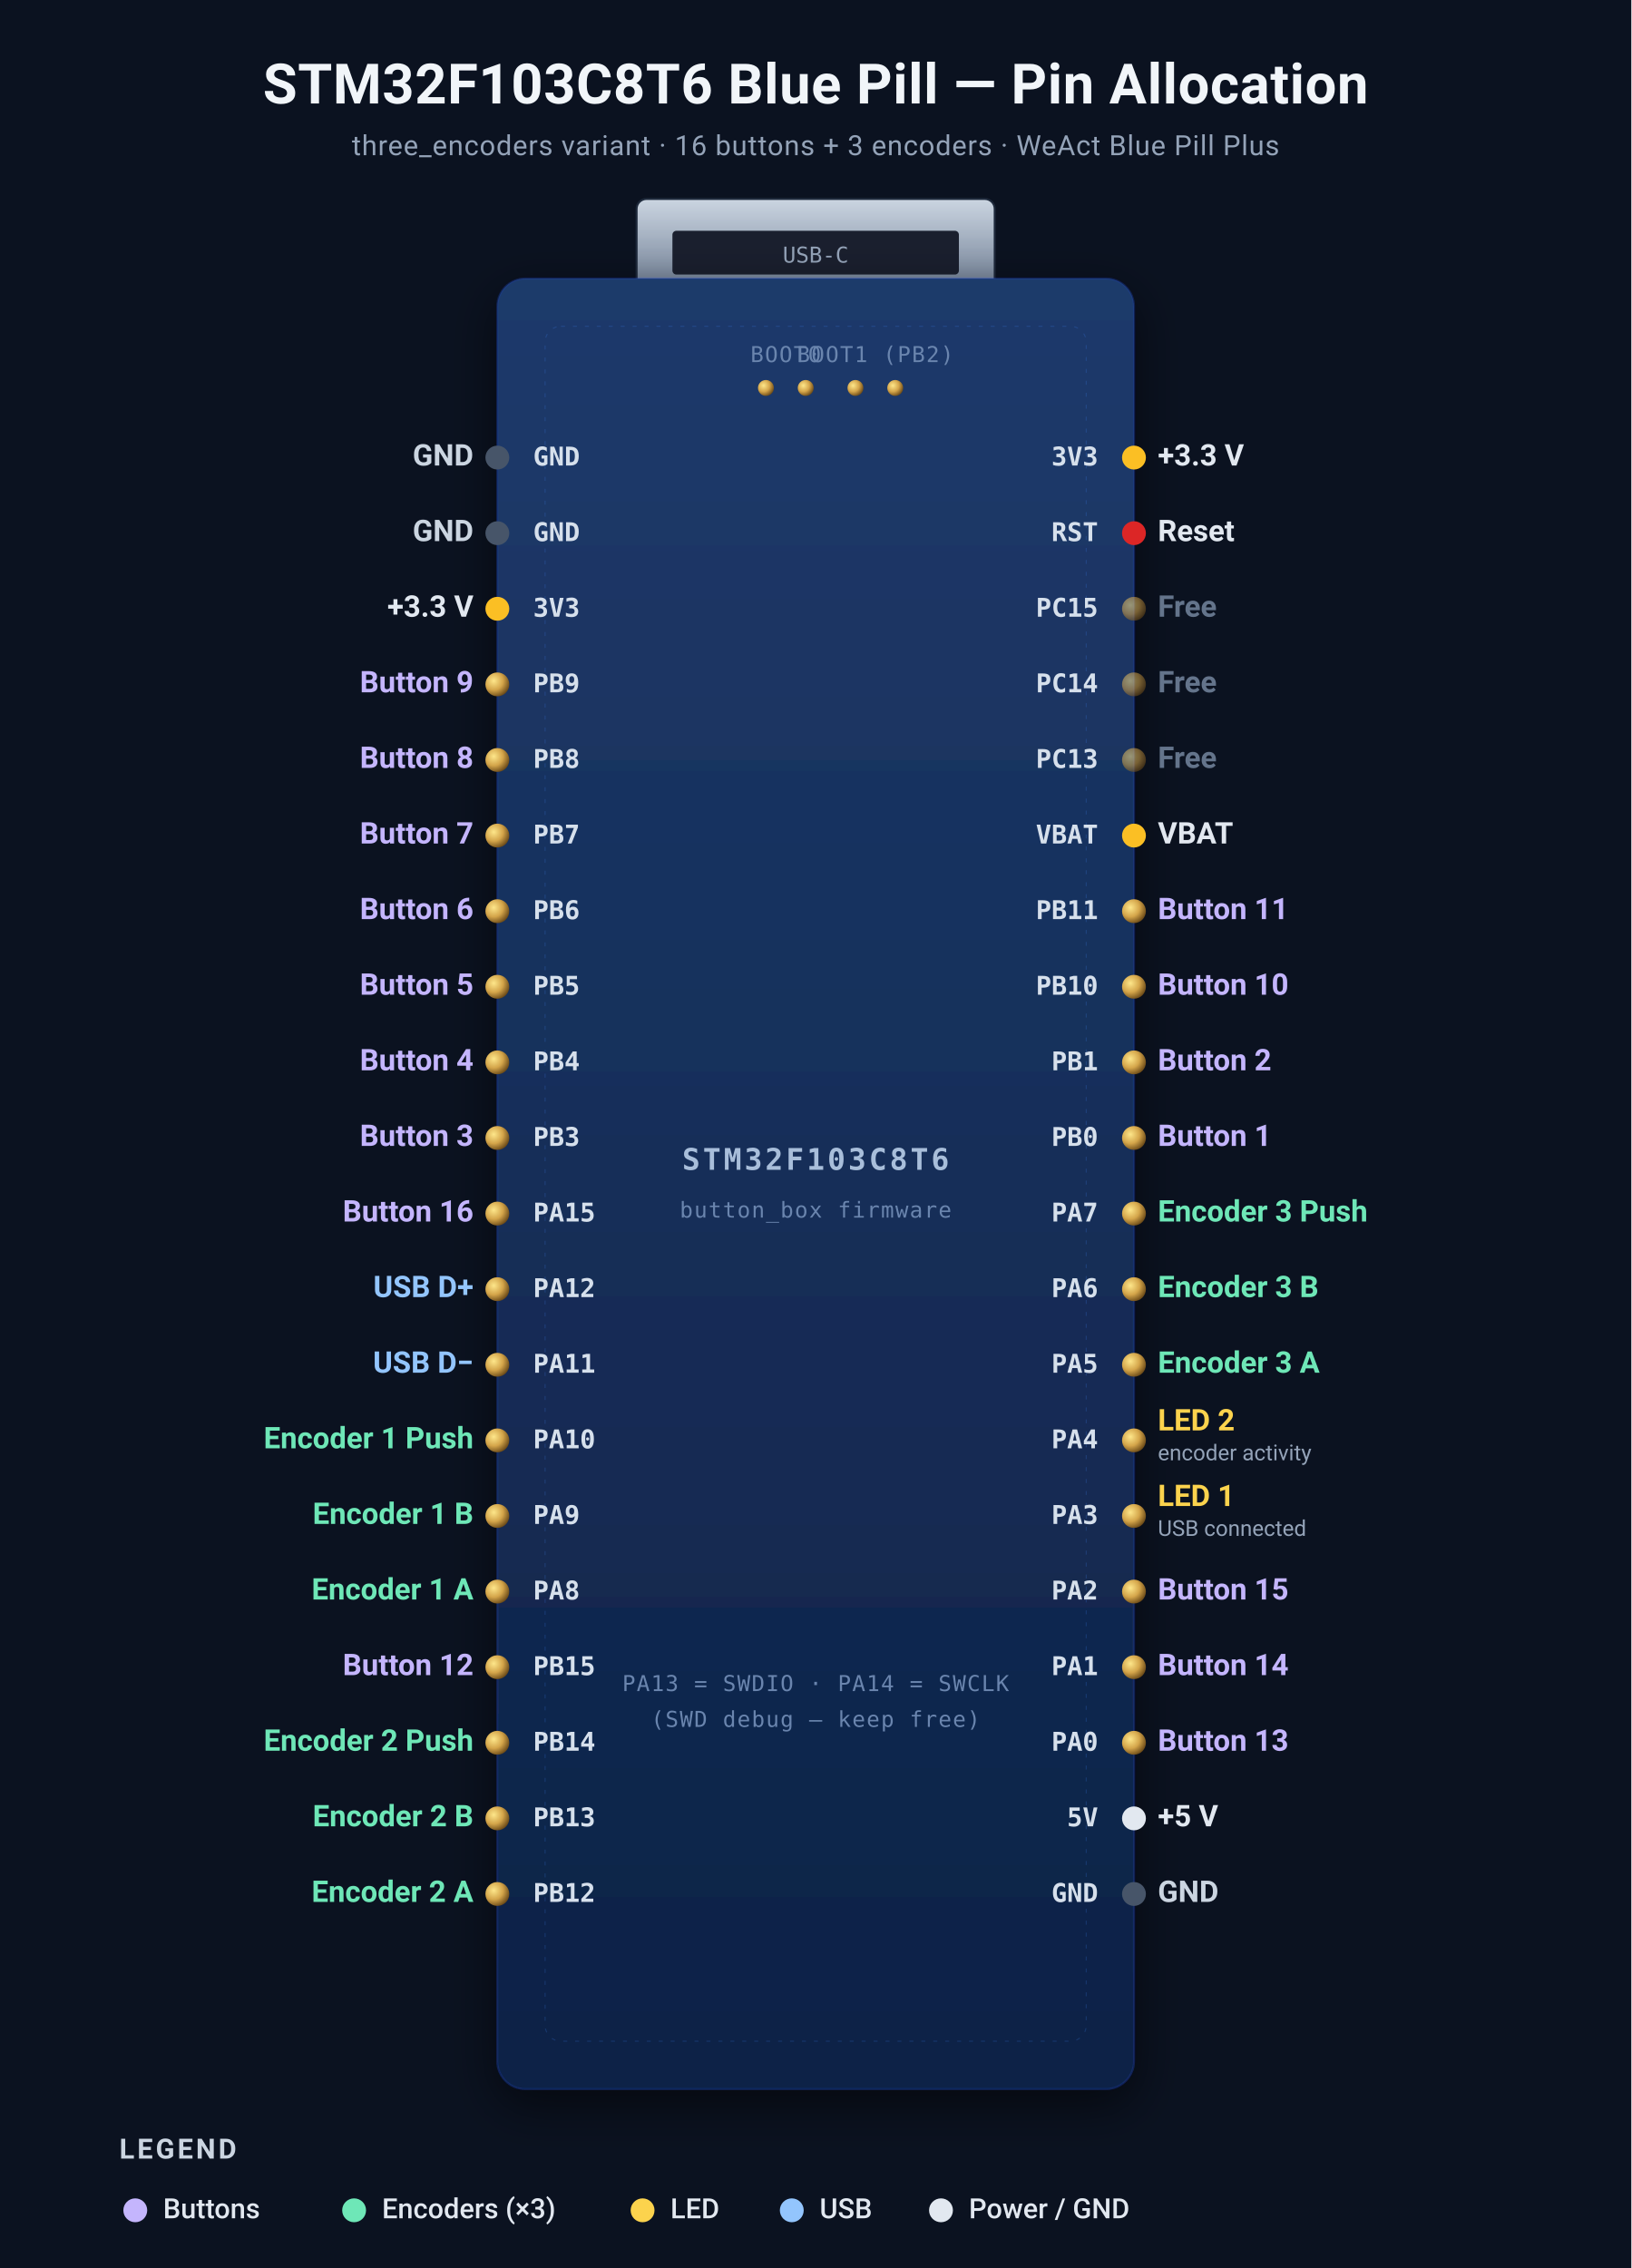
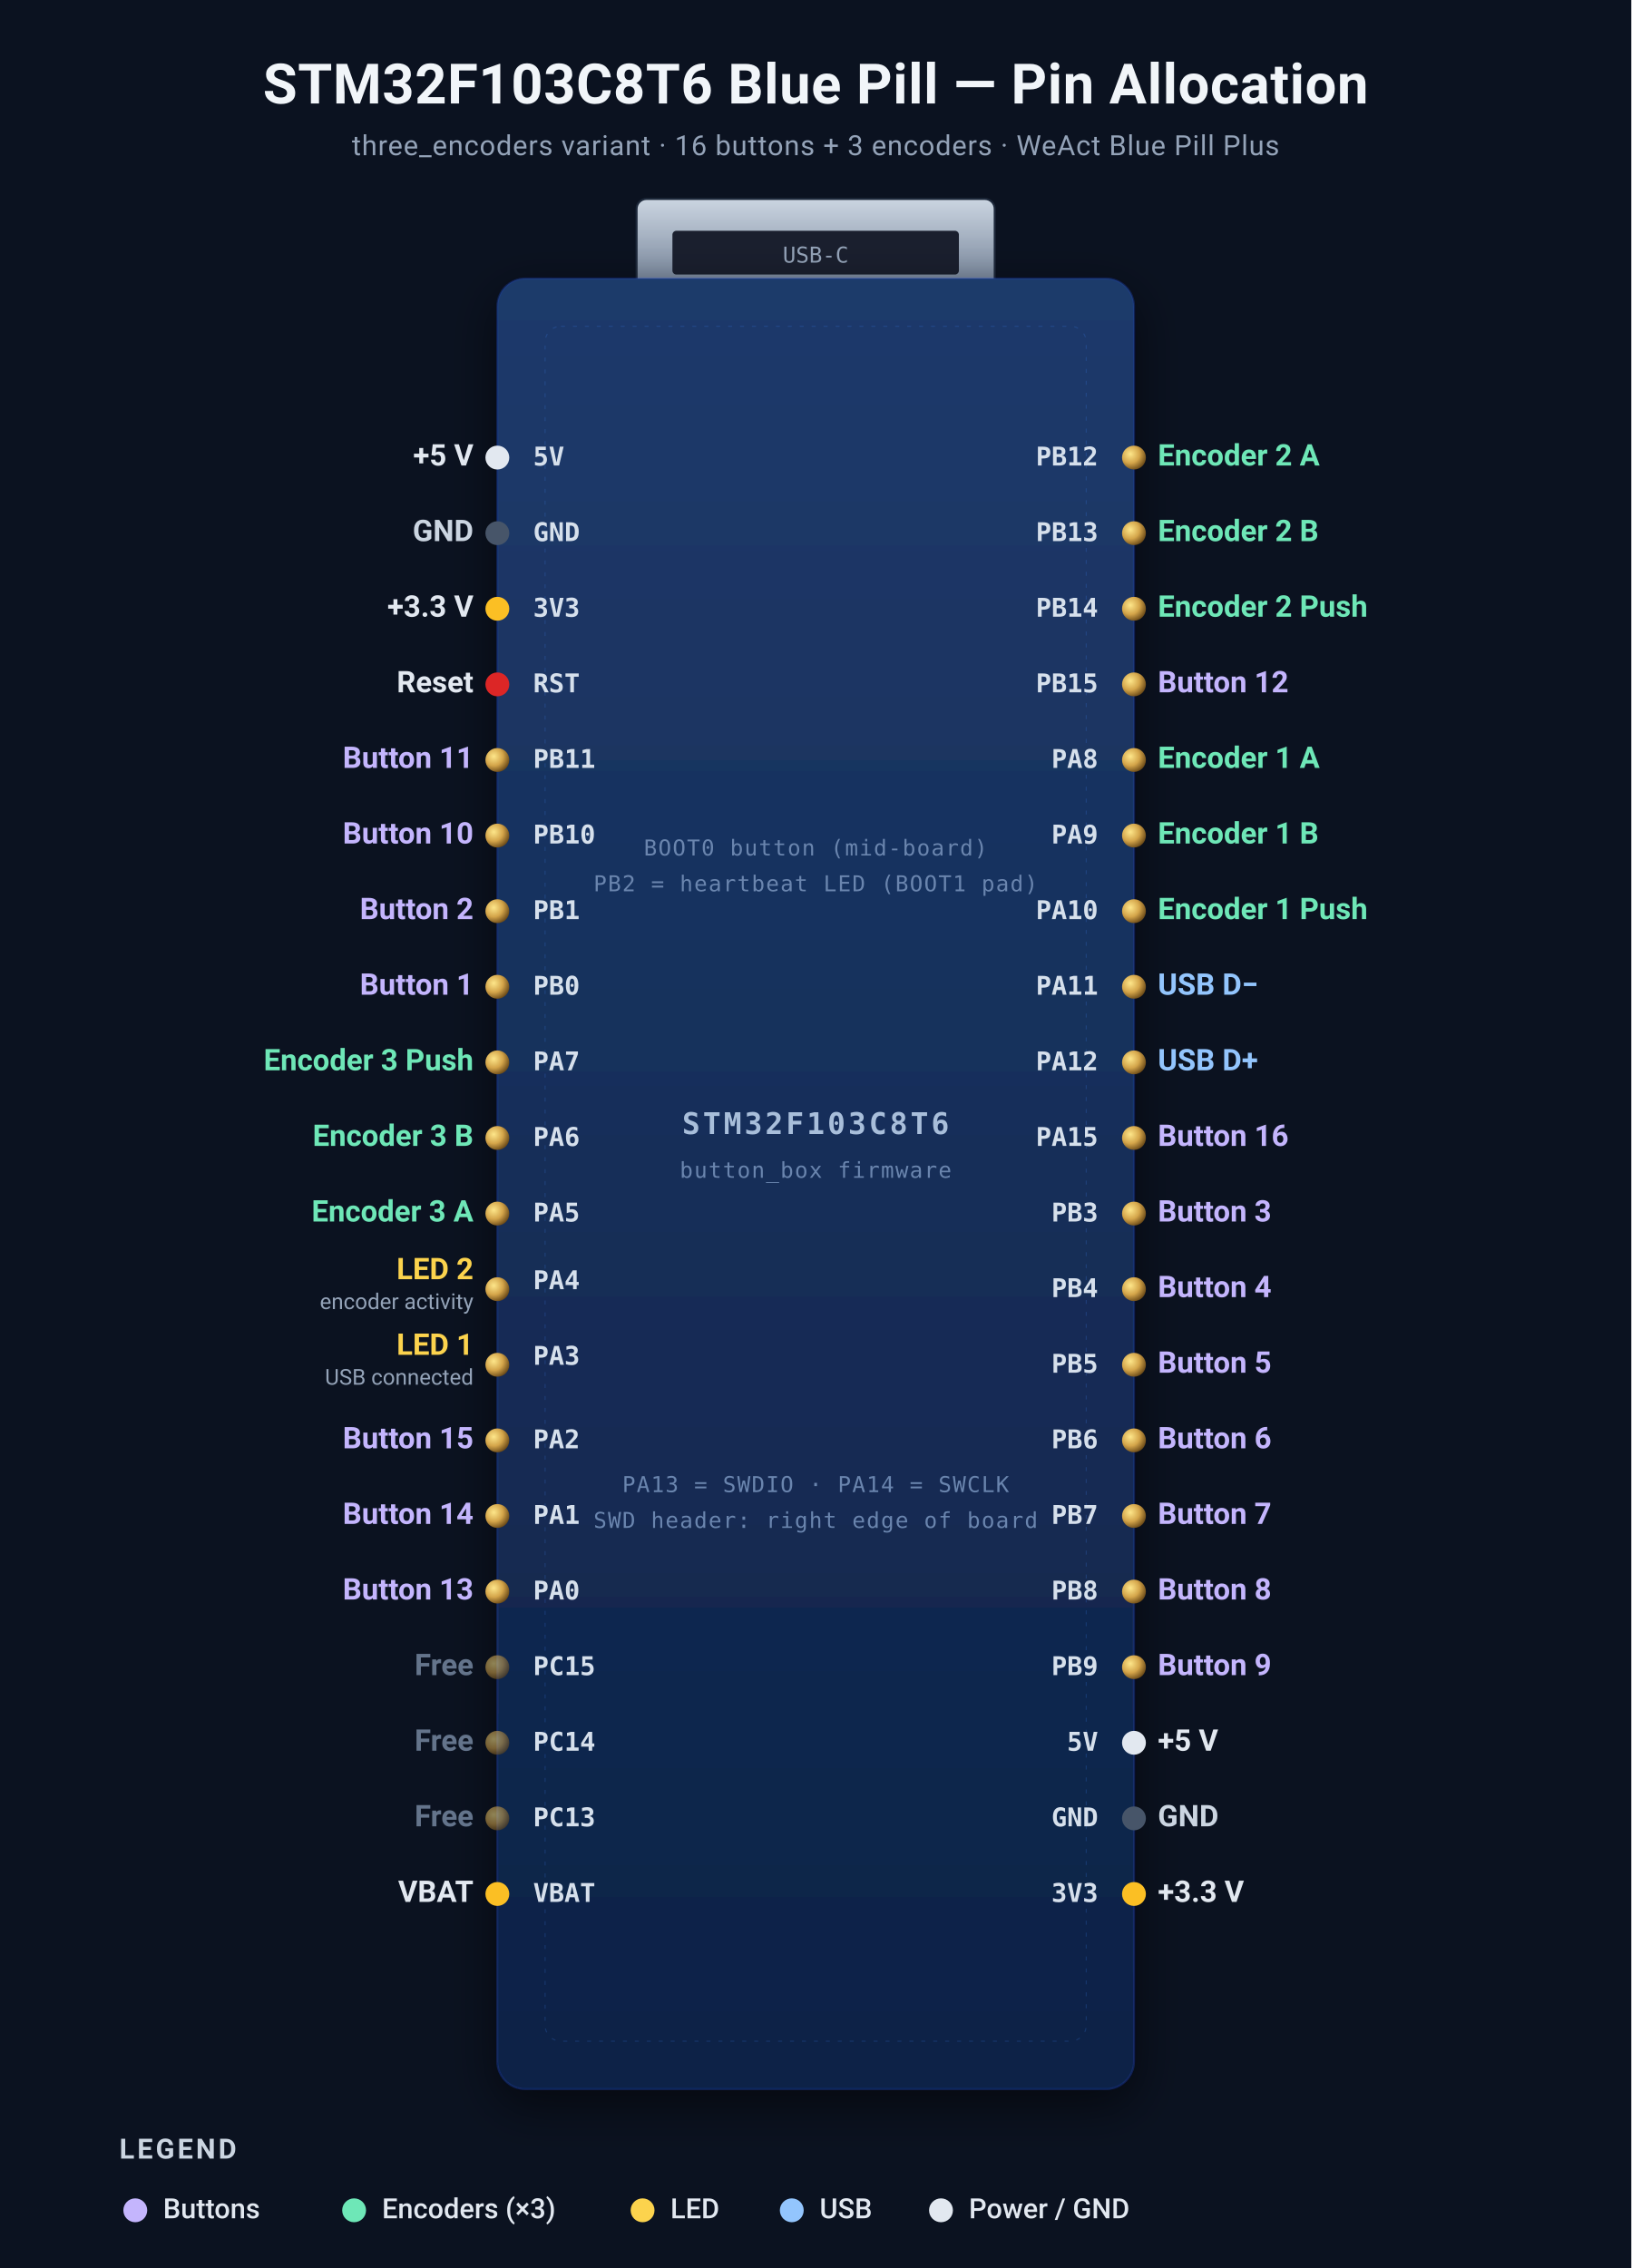
<svg xmlns="http://www.w3.org/2000/svg" viewBox="0 0 820 1140" font-family="-apple-system, BlinkMacSystemFont, 'Segoe UI', Roboto, sans-serif">
  <defs>
    <linearGradient id="pcb" x1="0" y1="0" x2="0" y2="1">
      <stop offset="0%" stop-color="#1e3a6b" />
      <stop offset="100%" stop-color="#0d2246" />
    </linearGradient>
    <linearGradient id="usb" x1="0" y1="0" x2="0" y2="1">
      <stop offset="0%" stop-color="#cbd5e1" />
      <stop offset="100%" stop-color="#64748b" />
    </linearGradient>
    <radialGradient id="pin" cx="0.35" cy="0.35" r="0.7">
      <stop offset="0%" stop-color="#fde68a" />
      <stop offset="55%" stop-color="#d4a54a" />
      <stop offset="100%" stop-color="#6b4a18" />
    </radialGradient>
    <filter id="boardShadow" x="-10%" y="-5%" width="120%" height="110%">
      <feDropShadow dx="0" dy="8" stdDeviation="12" flood-opacity="0.55" />
    </filter>
    <style>
      .title     { font-size: 28px; font-weight: 700; fill: #f1f5f9; letter-spacing: 0.3px; }
      .subtitle  { font-size: 14px; fill: #94a3b8; letter-spacing: 0.4px; }
      .chip      { font-size: 13px; font-weight: 600; fill: #d6e0ec;
                   font-family: ui-monospace, 'SF Mono', 'JetBrains Mono', Menlo, monospace; }
      .sig       { font-size: 15px; font-weight: 600; }
      .sig-sub   { font-size: 11px; fill: #94a3b8; font-weight: 400; }
      .legend    { font-size: 14px; fill: #e2e8f0; font-weight: 500; }
      .legend-h  { font-size: 14px; font-weight: 700; fill: #cbd5e1; letter-spacing: 1.4px; }
      .silk      { fill: #6a85ae; font-size: 11px; font-family: ui-monospace, monospace; letter-spacing: 0.6px; }
      .silk-mcu  { fill: #a8beda; font-size: 15px; font-family: ui-monospace, monospace; font-weight: 700; letter-spacing: 1.4px; }
      .btn   { fill: #c4b5fd; }
      .enc   { fill: #6ee7b7; }
      .led   { fill: #fcd34d; }
      .usb   { fill: #93c5fd; }
      .pwr   { fill: #e2e8f0; }
      .gnd   { fill: #cbd5e1; }
      .dim   { fill: #64748b; }
    </style>
  </defs>
  <rect width="820" height="1140" fill="#0b1220" />
  <text x="410" y="52" text-anchor="middle" class="title">STM32F103C8T6 Blue Pill — Pin Allocation</text>
  <text x="410" y="78" text-anchor="middle" class="subtitle">three_encoders variant · 16 buttons + 3 encoders · WeAct Blue Pill Plus</text>
  <rect x="320" y="100" width="180" height="52" rx="5" fill="url(#usb)" stroke="#1e293b" stroke-width="1" />
  <rect x="338" y="116" width="144" height="22" rx="2" fill="#1a1f2e" />
  <text x="410" y="132" text-anchor="middle" font-size="11" fill="#94a3b8" font-family="ui-monospace, monospace">USB-C</text>
  <rect x="250" y="140" width="320" height="910" rx="14" fill="url(#pcb)" filter="url(#boardShadow)" stroke="#1e40af" stroke-opacity="0.3" stroke-width="1" />
  <rect x="274" y="164" width="272" height="862" rx="8" fill="none" stroke="#3b82f6" stroke-width="0.5" stroke-dasharray="2,4" opacity="0.22" />
-   <text x="410" y="588" text-anchor="middle" class="silk-mcu">STM32F103C8T6</text>
-   <text x="410" y="612" text-anchor="middle" class="silk">button_box firmware</text>
-   <g font-family="ui-monospace, monospace">
-     <circle cx="385" cy="195" r="4" fill="url(#pin)" />
-     <circle cx="405" cy="195" r="4" fill="url(#pin)" />
-     <text x="395" y="182" text-anchor="middle" class="silk">BOOT0</text>
-     <circle cx="430" cy="195" r="4" fill="url(#pin)" />
-     <circle cx="450" cy="195" r="4" fill="url(#pin)" />
-     <text x="440" y="182" text-anchor="middle" class="silk" fill="#fca5a5">BOOT1 (PB2)</text>
-   </g>
-   <text x="410" y="850" text-anchor="middle" class="silk" fill="#fca5a5">PA13 = SWDIO · PA14 = SWCLK</text>
-   <text x="410" y="868" text-anchor="middle" class="silk" fill="#7c8ba3">(SWD debug — keep free)</text>
+   <text x="410" y="570" text-anchor="middle" class="silk-mcu">STM32F103C8T6</text>
+   <text x="410" y="592" text-anchor="middle" class="silk">button_box firmware</text>
+   <text x="410" y="430" text-anchor="middle" class="silk">BOOT0 button (mid-board)</text>
+   <text x="410" y="448" text-anchor="middle" class="silk" fill="#fca5a5">PB2 = heartbeat LED (BOOT1 pad)</text>
+   <text x="410" y="750" text-anchor="middle" class="silk" fill="#fca5a5">PA13 = SWDIO · PA14 = SWCLK</text>
+   <text x="410" y="768" text-anchor="middle" class="silk" fill="#7c8ba3">SWD header: right edge of board</text>
  <g>
-     <circle cx="250" cy="230" r="6" fill="#475569" />
-     <text x="268" y="234" class="chip">GND</text>
-     <text x="238" y="234" text-anchor="end" class="sig gnd">GND</text>
+     <circle cx="250" cy="230" r="6" fill="#e2e8f0" />
+     <text x="268" y="234" class="chip">5V</text>
+     <text x="238" y="234" text-anchor="end" class="sig pwr">+5 V</text>
    <circle cx="250" cy="268" r="6" fill="#475569" />
    <text x="268" y="272" class="chip">GND</text>
    <text x="238" y="272" text-anchor="end" class="sig gnd">GND</text>
    <circle cx="250" cy="306" r="6" fill="#fbbf24" />
    <text x="268" y="310" class="chip">3V3</text>
    <text x="238" y="310" text-anchor="end" class="sig pwr">+3.3 V</text>
-     <circle cx="250" cy="344" r="6" fill="url(#pin)" />
-     <text x="268" y="348" class="chip">PB9</text>
-     <text x="238" y="348" text-anchor="end" class="sig btn">Button 9</text>
+     <circle cx="250" cy="344" r="6" fill="#dc2626" />
+     <text x="268" y="348" class="chip">RST</text>
+     <text x="238" y="348" text-anchor="end" class="sig pwr">Reset</text>
    <circle cx="250" cy="382" r="6" fill="url(#pin)" />
-     <text x="268" y="386" class="chip">PB8</text>
-     <text x="238" y="386" text-anchor="end" class="sig btn">Button 8</text>
+     <text x="268" y="386" class="chip">PB11</text>
+     <text x="238" y="386" text-anchor="end" class="sig btn">Button 11</text>
    <circle cx="250" cy="420" r="6" fill="url(#pin)" />
-     <text x="268" y="424" class="chip">PB7</text>
-     <text x="238" y="424" text-anchor="end" class="sig btn">Button 7</text>
+     <text x="268" y="424" class="chip">PB10</text>
+     <text x="238" y="424" text-anchor="end" class="sig btn">Button 10</text>
    <circle cx="250" cy="458" r="6" fill="url(#pin)" />
-     <text x="268" y="462" class="chip">PB6</text>
-     <text x="238" y="462" text-anchor="end" class="sig btn">Button 6</text>
+     <text x="268" y="462" class="chip">PB1</text>
+     <text x="238" y="462" text-anchor="end" class="sig btn">Button 2</text>
    <circle cx="250" cy="496" r="6" fill="url(#pin)" />
-     <text x="268" y="500" class="chip">PB5</text>
-     <text x="238" y="500" text-anchor="end" class="sig btn">Button 5</text>
+     <text x="268" y="500" class="chip">PB0</text>
+     <text x="238" y="500" text-anchor="end" class="sig btn">Button 1</text>
    <circle cx="250" cy="534" r="6" fill="url(#pin)" />
-     <text x="268" y="538" class="chip">PB4</text>
-     <text x="238" y="538" text-anchor="end" class="sig btn">Button 4</text>
+     <text x="268" y="538" class="chip">PA7</text>
+     <text x="238" y="538" text-anchor="end" class="sig enc">Encoder 3 Push</text>
    <circle cx="250" cy="572" r="6" fill="url(#pin)" />
-     <text x="268" y="576" class="chip">PB3</text>
-     <text x="238" y="576" text-anchor="end" class="sig btn">Button 3</text>
+     <text x="268" y="576" class="chip">PA6</text>
+     <text x="238" y="576" text-anchor="end" class="sig enc">Encoder 3 B</text>
    <circle cx="250" cy="610" r="6" fill="url(#pin)" />
-     <text x="268" y="614" class="chip">PA15</text>
-     <text x="238" y="614" text-anchor="end" class="sig btn">Button 16</text>
+     <text x="268" y="614" class="chip">PA5</text>
+     <text x="238" y="614" text-anchor="end" class="sig enc">Encoder 3 A</text>
    <circle cx="250" cy="648" r="6" fill="url(#pin)" />
-     <text x="268" y="652" class="chip">PA12</text>
-     <text x="238" y="652" text-anchor="end" class="sig usb">USB D+</text>
+     <text x="268" y="648" class="chip">PA4</text>
+     <text x="238" y="643" text-anchor="end" class="sig led">LED 2</text>
+     <text x="238" y="658" text-anchor="end" class="sig-sub">encoder activity</text>
    <circle cx="250" cy="686" r="6" fill="url(#pin)" />
-     <text x="268" y="690" class="chip">PA11</text>
-     <text x="238" y="690" text-anchor="end" class="sig usb">USB D−</text>
+     <text x="268" y="686" class="chip">PA3</text>
+     <text x="238" y="681" text-anchor="end" class="sig led">LED 1</text>
+     <text x="238" y="696" text-anchor="end" class="sig-sub">USB connected</text>
    <circle cx="250" cy="724" r="6" fill="url(#pin)" />
-     <text x="268" y="728" class="chip">PA10</text>
-     <text x="238" y="728" text-anchor="end" class="sig enc">Encoder 1 Push</text>
+     <text x="268" y="728" class="chip">PA2</text>
+     <text x="238" y="728" text-anchor="end" class="sig btn">Button 15</text>
    <circle cx="250" cy="762" r="6" fill="url(#pin)" />
-     <text x="268" y="766" class="chip">PA9</text>
-     <text x="238" y="766" text-anchor="end" class="sig enc">Encoder 1 B</text>
+     <text x="268" y="766" class="chip">PA1</text>
+     <text x="238" y="766" text-anchor="end" class="sig btn">Button 14</text>
    <circle cx="250" cy="800" r="6" fill="url(#pin)" />
-     <text x="268" y="804" class="chip">PA8</text>
-     <text x="238" y="804" text-anchor="end" class="sig enc">Encoder 1 A</text>
-     <circle cx="250" cy="838" r="6" fill="url(#pin)" />
-     <text x="268" y="842" class="chip">PB15</text>
-     <text x="238" y="842" text-anchor="end" class="sig btn">Button 12</text>
-     <circle cx="250" cy="876" r="6" fill="url(#pin)" />
-     <text x="268" y="880" class="chip">PB14</text>
-     <text x="238" y="880" text-anchor="end" class="sig enc">Encoder 2 Push</text>
-     <circle cx="250" cy="914" r="6" fill="url(#pin)" />
-     <text x="268" y="918" class="chip">PB13</text>
-     <text x="238" y="918" text-anchor="end" class="sig enc">Encoder 2 B</text>
-     <circle cx="250" cy="952" r="6" fill="url(#pin)" />
-     <text x="268" y="956" class="chip">PB12</text>
-     <text x="238" y="956" text-anchor="end" class="sig enc">Encoder 2 A</text>
+     <text x="268" y="804" class="chip">PA0</text>
+     <text x="238" y="804" text-anchor="end" class="sig btn">Button 13</text>
+     <circle cx="250" cy="838" r="6" fill="url(#pin)" opacity="0.55" />
+     <text x="268" y="842" class="chip">PC15</text>
+     <text x="238" y="842" text-anchor="end" class="sig dim">Free</text>
+     <circle cx="250" cy="876" r="6" fill="url(#pin)" opacity="0.55" />
+     <text x="268" y="880" class="chip">PC14</text>
+     <text x="238" y="880" text-anchor="end" class="sig dim">Free</text>
+     <circle cx="250" cy="914" r="6" fill="url(#pin)" opacity="0.55" />
+     <text x="268" y="918" class="chip">PC13</text>
+     <text x="238" y="918" text-anchor="end" class="sig dim">Free</text>
+     <circle cx="250" cy="952" r="6" fill="#fbbf24" />
+     <text x="268" y="956" class="chip">VBAT</text>
+     <text x="238" y="956" text-anchor="end" class="sig pwr">VBAT</text>
  </g>
  <g>
-     <circle cx="570" cy="230" r="6" fill="#fbbf24" />
-     <text x="552" y="234" text-anchor="end" class="chip">3V3</text>
-     <text x="582" y="234" class="sig pwr">+3.3 V</text>
-     <circle cx="570" cy="268" r="6" fill="#dc2626" />
-     <text x="552" y="272" text-anchor="end" class="chip">RST</text>
-     <text x="582" y="272" class="sig pwr">Reset</text>
-     <circle cx="570" cy="306" r="6" fill="url(#pin)" opacity="0.55" />
-     <text x="552" y="310" text-anchor="end" class="chip">PC15</text>
-     <text x="582" y="310" class="sig dim">Free</text>
-     <circle cx="570" cy="344" r="6" fill="url(#pin)" opacity="0.55" />
-     <text x="552" y="348" text-anchor="end" class="chip">PC14</text>
-     <text x="582" y="348" class="sig dim">Free</text>
-     <circle cx="570" cy="382" r="6" fill="url(#pin)" opacity="0.55" />
-     <text x="552" y="386" text-anchor="end" class="chip">PC13</text>
-     <text x="582" y="386" class="sig dim">Free</text>
-     <circle cx="570" cy="420" r="6" fill="#fbbf24" />
-     <text x="552" y="424" text-anchor="end" class="chip">VBAT</text>
-     <text x="582" y="424" class="sig pwr">VBAT</text>
+     <circle cx="570" cy="230" r="6" fill="url(#pin)" />
+     <text x="552" y="234" text-anchor="end" class="chip">PB12</text>
+     <text x="582" y="234" class="sig enc">Encoder 2 A</text>
+     <circle cx="570" cy="268" r="6" fill="url(#pin)" />
+     <text x="552" y="272" text-anchor="end" class="chip">PB13</text>
+     <text x="582" y="272" class="sig enc">Encoder 2 B</text>
+     <circle cx="570" cy="306" r="6" fill="url(#pin)" />
+     <text x="552" y="310" text-anchor="end" class="chip">PB14</text>
+     <text x="582" y="310" class="sig enc">Encoder 2 Push</text>
+     <circle cx="570" cy="344" r="6" fill="url(#pin)" />
+     <text x="552" y="348" text-anchor="end" class="chip">PB15</text>
+     <text x="582" y="348" class="sig btn">Button 12</text>
+     <circle cx="570" cy="382" r="6" fill="url(#pin)" />
+     <text x="552" y="386" text-anchor="end" class="chip">PA8</text>
+     <text x="582" y="386" class="sig enc">Encoder 1 A</text>
+     <circle cx="570" cy="420" r="6" fill="url(#pin)" />
+     <text x="552" y="424" text-anchor="end" class="chip">PA9</text>
+     <text x="582" y="424" class="sig enc">Encoder 1 B</text>
    <circle cx="570" cy="458" r="6" fill="url(#pin)" />
-     <text x="552" y="462" text-anchor="end" class="chip">PB11</text>
-     <text x="582" y="462" class="sig btn">Button 11</text>
+     <text x="552" y="462" text-anchor="end" class="chip">PA10</text>
+     <text x="582" y="462" class="sig enc">Encoder 1 Push</text>
    <circle cx="570" cy="496" r="6" fill="url(#pin)" />
-     <text x="552" y="500" text-anchor="end" class="chip">PB10</text>
-     <text x="582" y="500" class="sig btn">Button 10</text>
+     <text x="552" y="500" text-anchor="end" class="chip">PA11</text>
+     <text x="582" y="500" class="sig usb">USB D−</text>
    <circle cx="570" cy="534" r="6" fill="url(#pin)" />
-     <text x="552" y="538" text-anchor="end" class="chip">PB1</text>
-     <text x="582" y="538" class="sig btn">Button 2</text>
+     <text x="552" y="538" text-anchor="end" class="chip">PA12</text>
+     <text x="582" y="538" class="sig usb">USB D+</text>
    <circle cx="570" cy="572" r="6" fill="url(#pin)" />
-     <text x="552" y="576" text-anchor="end" class="chip">PB0</text>
-     <text x="582" y="576" class="sig btn">Button 1</text>
+     <text x="552" y="576" text-anchor="end" class="chip">PA15</text>
+     <text x="582" y="576" class="sig btn">Button 16</text>
    <circle cx="570" cy="610" r="6" fill="url(#pin)" />
-     <text x="552" y="614" text-anchor="end" class="chip">PA7</text>
-     <text x="582" y="614" class="sig enc">Encoder 3 Push</text>
+     <text x="552" y="614" text-anchor="end" class="chip">PB3</text>
+     <text x="582" y="614" class="sig btn">Button 3</text>
    <circle cx="570" cy="648" r="6" fill="url(#pin)" />
-     <text x="552" y="652" text-anchor="end" class="chip">PA6</text>
-     <text x="582" y="652" class="sig enc">Encoder 3 B</text>
+     <text x="552" y="652" text-anchor="end" class="chip">PB4</text>
+     <text x="582" y="652" class="sig btn">Button 4</text>
    <circle cx="570" cy="686" r="6" fill="url(#pin)" />
-     <text x="552" y="690" text-anchor="end" class="chip">PA5</text>
-     <text x="582" y="690" class="sig enc">Encoder 3 A</text>
+     <text x="552" y="690" text-anchor="end" class="chip">PB5</text>
+     <text x="582" y="690" class="sig btn">Button 5</text>
    <circle cx="570" cy="724" r="6" fill="url(#pin)" />
-     <text x="552" y="728" text-anchor="end" class="chip">PA4</text>
-     <text x="582" y="719" class="sig led">LED 2</text>
-     <text x="582" y="734" class="sig-sub">encoder activity</text>
+     <text x="552" y="728" text-anchor="end" class="chip">PB6</text>
+     <text x="582" y="728" class="sig btn">Button 6</text>
    <circle cx="570" cy="762" r="6" fill="url(#pin)" />
-     <text x="552" y="766" text-anchor="end" class="chip">PA3</text>
-     <text x="582" y="757" class="sig led">LED 1</text>
-     <text x="582" y="772" class="sig-sub">USB connected</text>
+     <text x="552" y="766" text-anchor="end" class="chip">PB7</text>
+     <text x="582" y="766" class="sig btn">Button 7</text>
    <circle cx="570" cy="800" r="6" fill="url(#pin)" />
-     <text x="552" y="804" text-anchor="end" class="chip">PA2</text>
-     <text x="582" y="804" class="sig btn">Button 15</text>
+     <text x="552" y="804" text-anchor="end" class="chip">PB8</text>
+     <text x="582" y="804" class="sig btn">Button 8</text>
    <circle cx="570" cy="838" r="6" fill="url(#pin)" />
-     <text x="552" y="842" text-anchor="end" class="chip">PA1</text>
-     <text x="582" y="842" class="sig btn">Button 14</text>
-     <circle cx="570" cy="876" r="6" fill="url(#pin)" />
-     <text x="552" y="880" text-anchor="end" class="chip">PA0</text>
-     <text x="582" y="880" class="sig btn">Button 13</text>
-     <circle cx="570" cy="914" r="6" fill="#e2e8f0" />
-     <text x="552" y="918" text-anchor="end" class="chip">5V</text>
-     <text x="582" y="918" class="sig pwr">+5 V</text>
-     <circle cx="570" cy="952" r="6" fill="#475569" />
-     <text x="552" y="956" text-anchor="end" class="chip">GND</text>
-     <text x="582" y="956" class="sig gnd">GND</text>
+     <text x="552" y="842" text-anchor="end" class="chip">PB9</text>
+     <text x="582" y="842" class="sig btn">Button 9</text>
+     <circle cx="570" cy="876" r="6" fill="#e2e8f0" />
+     <text x="552" y="880" text-anchor="end" class="chip">5V</text>
+     <text x="582" y="880" class="sig pwr">+5 V</text>
+     <circle cx="570" cy="914" r="6" fill="#475569" />
+     <text x="552" y="918" text-anchor="end" class="chip">GND</text>
+     <text x="582" y="918" class="sig gnd">GND</text>
+     <circle cx="570" cy="952" r="6" fill="#fbbf24" />
+     <text x="552" y="956" text-anchor="end" class="chip">3V3</text>
+     <text x="582" y="956" class="sig pwr">+3.3 V</text>
  </g>
  <g transform="translate(60, 1085)">
    <text x="0" y="0" class="legend-h">LEGEND</text>
  </g>
  <g transform="translate(60, 1115)" font-size="14">
    <g>
      <circle cx="8" cy="-4" r="6" class="btn" />
      <text x="22" y="0" class="legend">Buttons</text>
    </g>
    <g transform="translate(110, 0)">
      <circle cx="8" cy="-4" r="6" class="enc" />
      <text x="22" y="0" class="legend">Encoders (×3)</text>
    </g>
    <g transform="translate(255, 0)">
      <circle cx="8" cy="-4" r="6" class="led" />
      <text x="22" y="0" class="legend">LED</text>
    </g>
    <g transform="translate(330, 0)">
      <circle cx="8" cy="-4" r="6" class="usb" />
      <text x="22" y="0" class="legend">USB</text>
    </g>
    <g transform="translate(405, 0)">
      <circle cx="8" cy="-4" r="6" class="pwr" />
      <text x="22" y="0" class="legend">Power / GND</text>
    </g>
  </g>
</svg>
